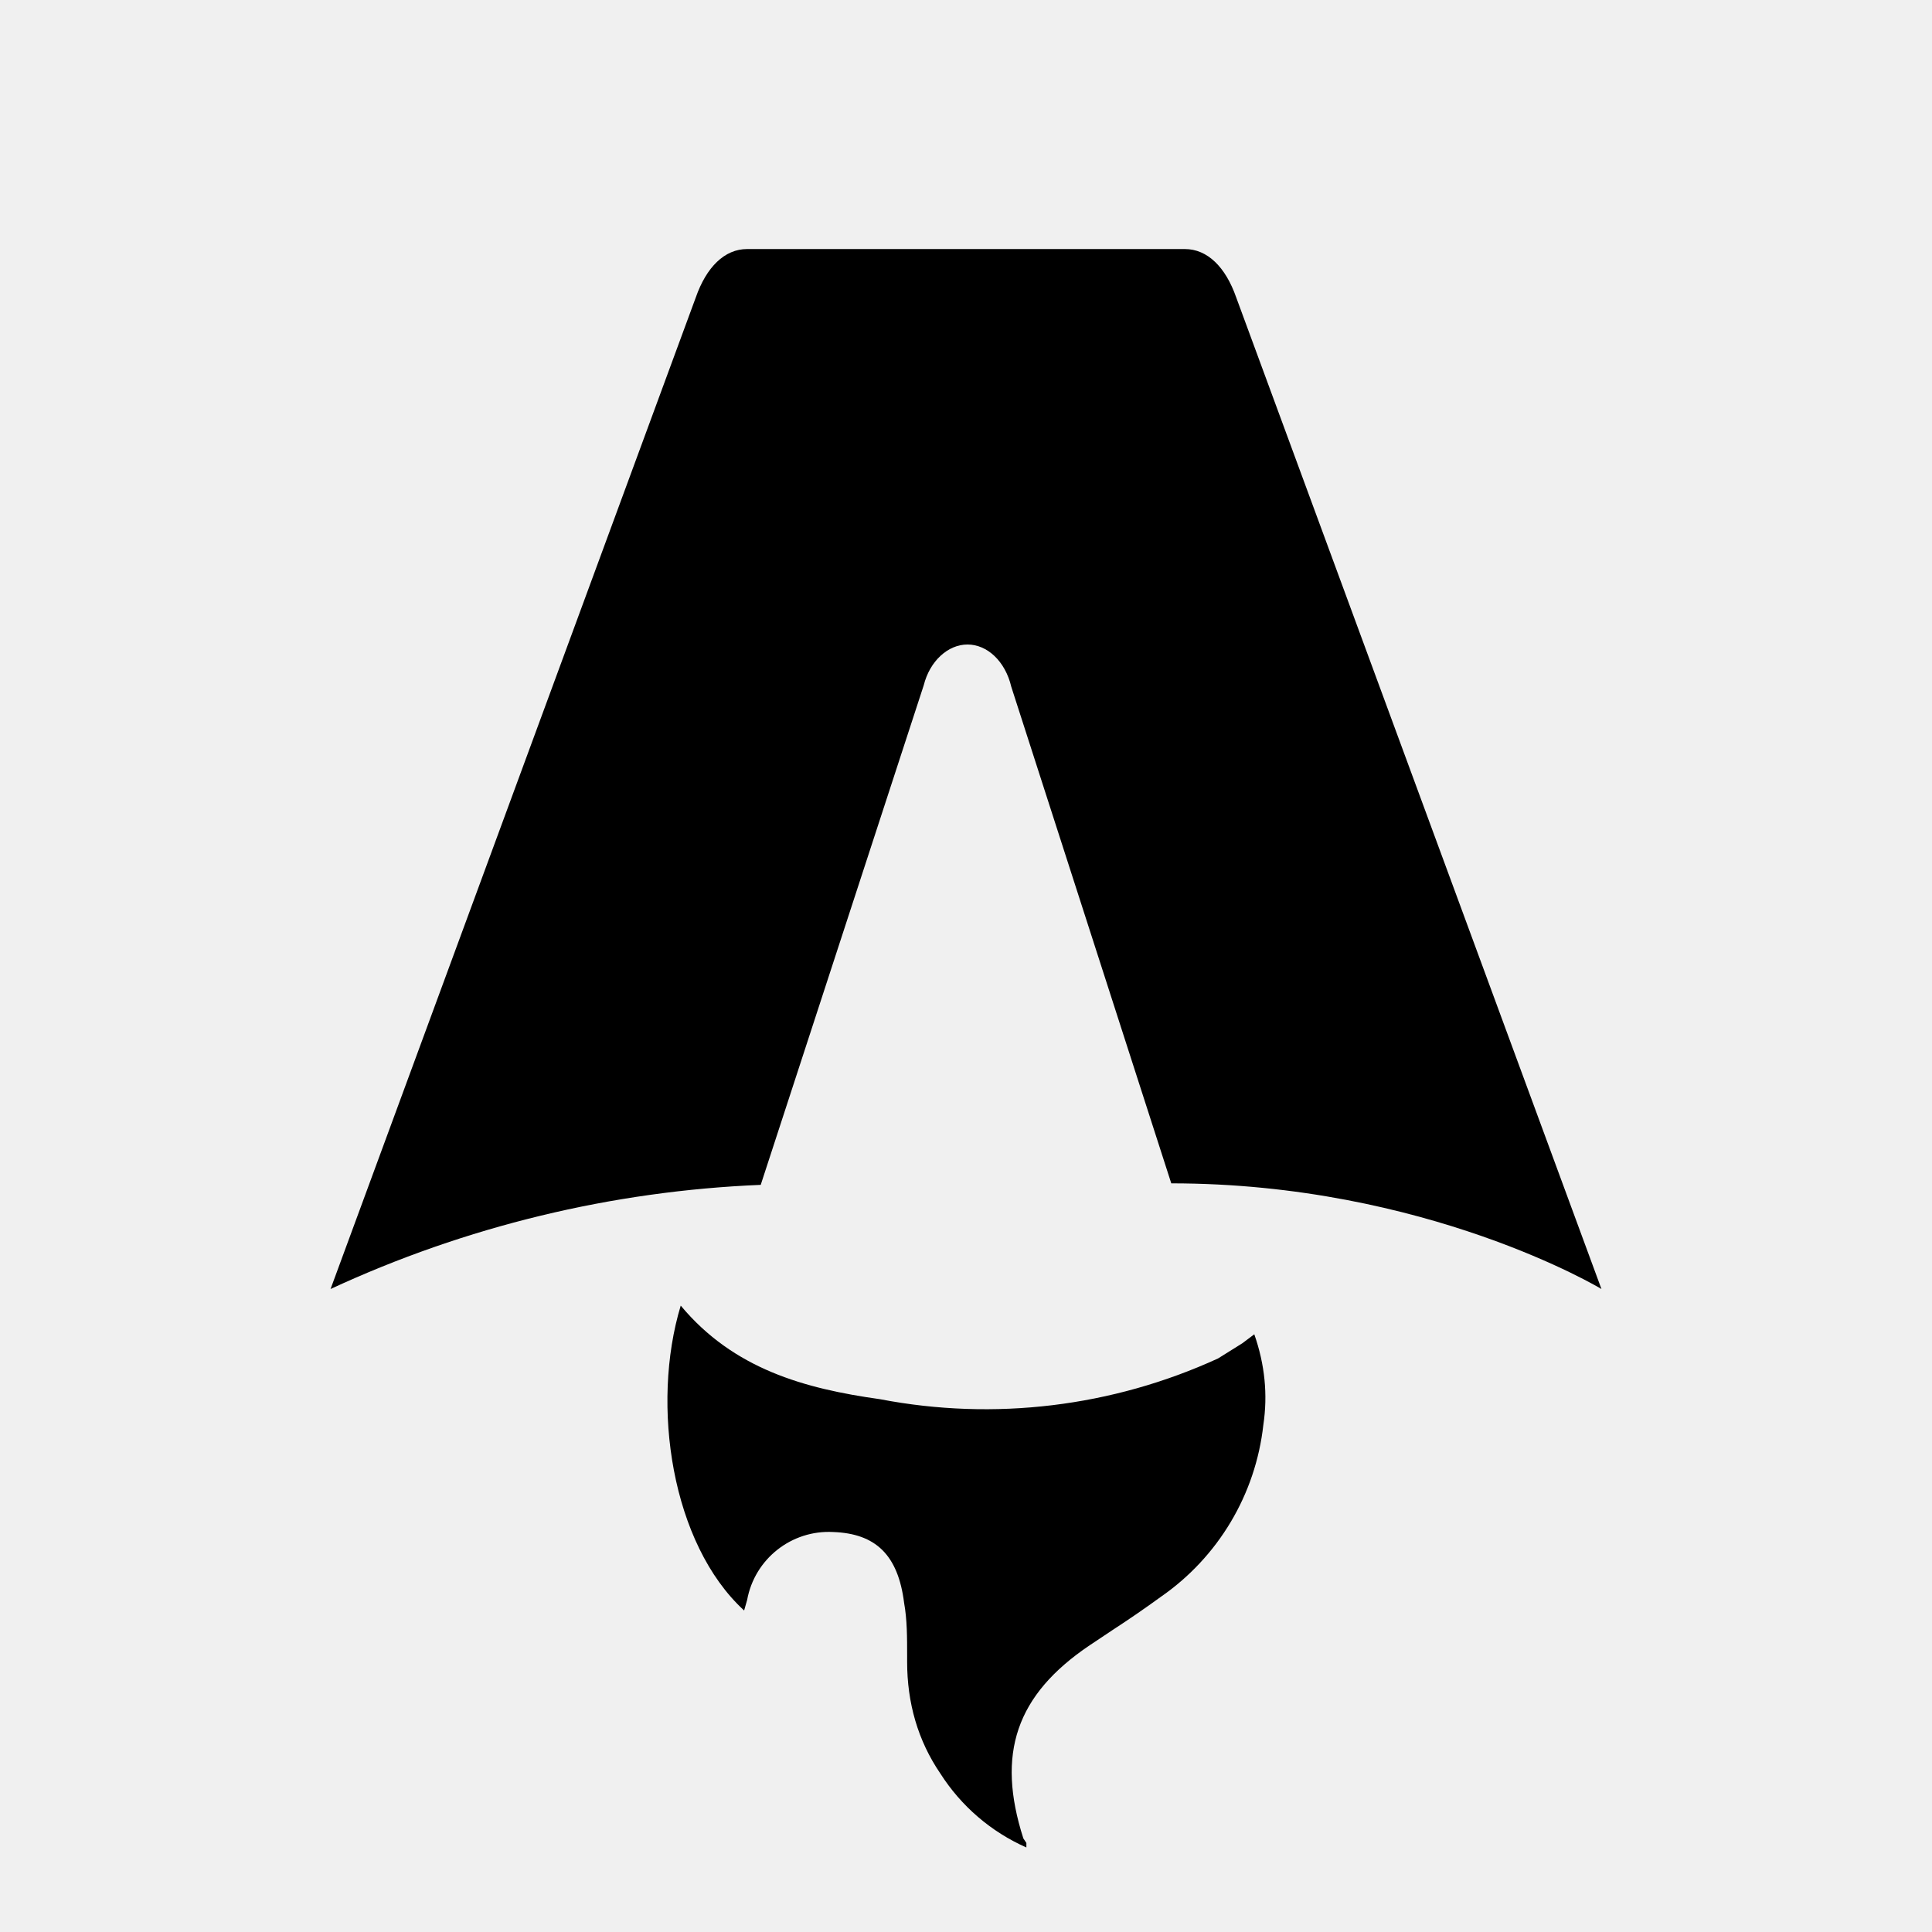
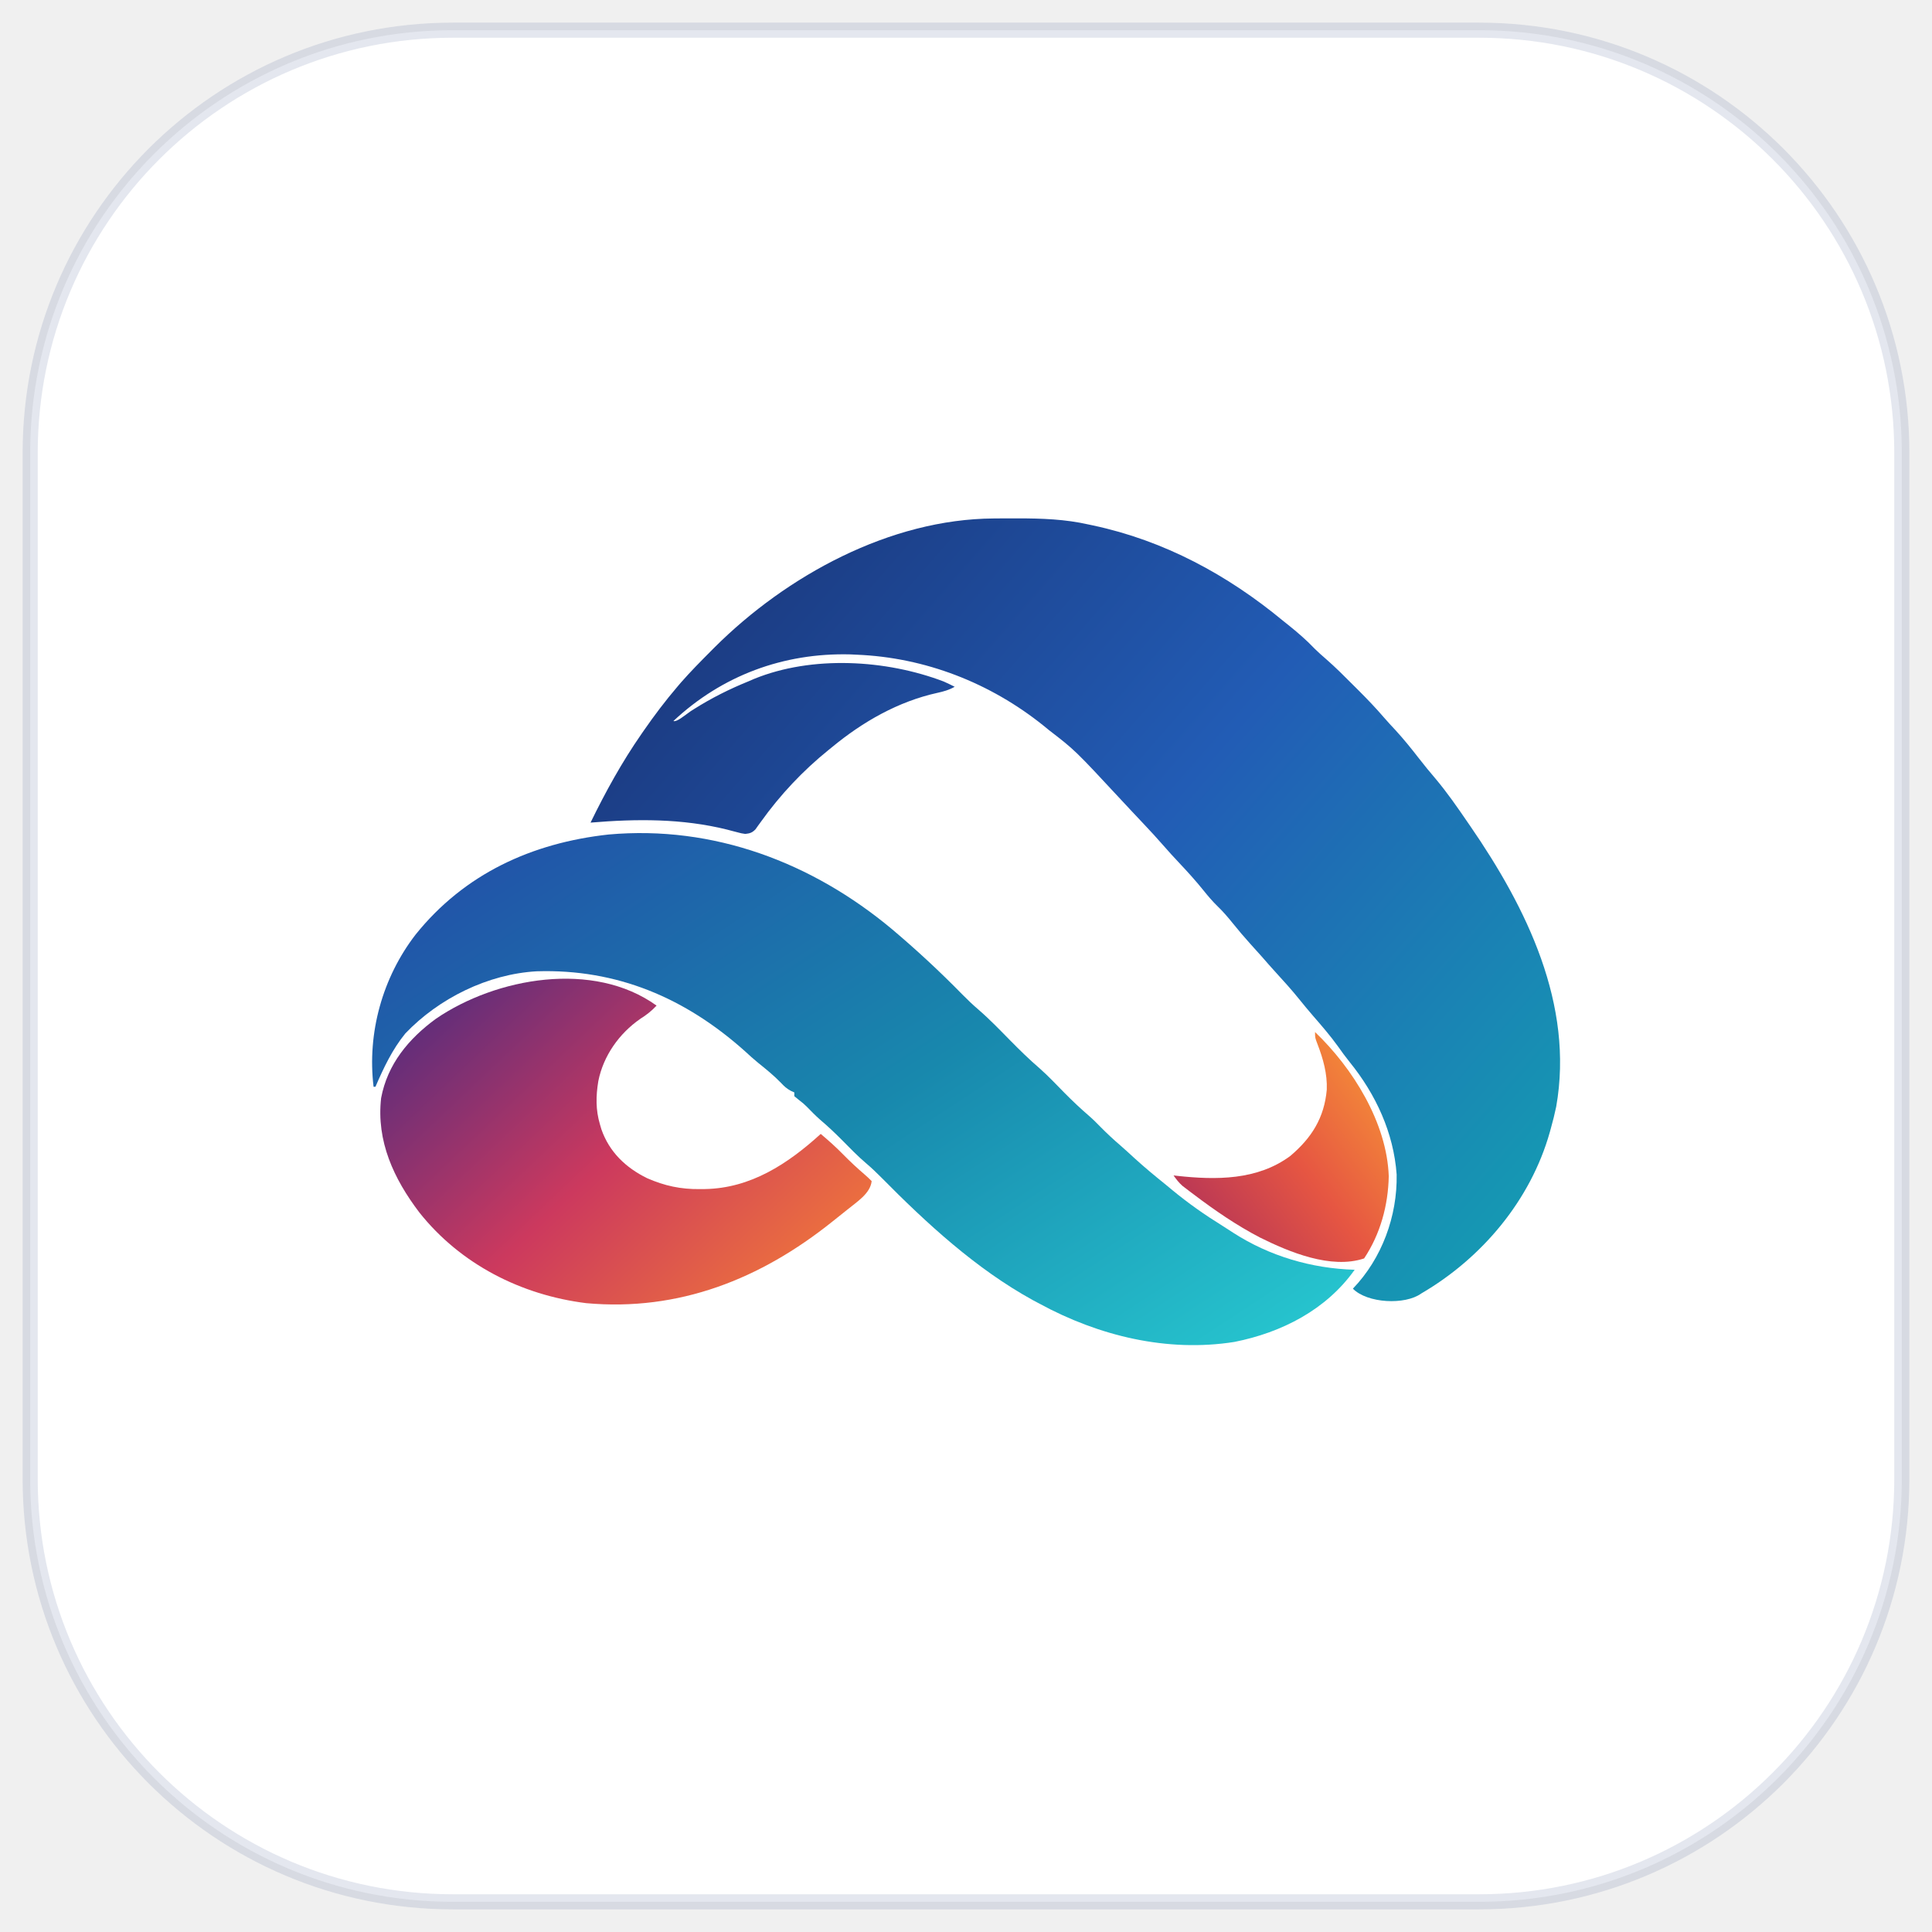
- <svg xmlns="http://www.w3.org/2000/svg" fill="none" viewBox="0 0 128 128">
-   <path d="M50.4 78.5a75.1 75.1 0 0 0-28.5 6.9l24.2-65.7c.7-2 1.9-3.2 3.4-3.2h29c1.5 0 2.7 1.2 3.4 3.2l24.2 65.7s-11.6-7-28.5-7L67 45.5c-.4-1.7-1.6-2.8-2.9-2.8-1.3 0-2.5 1.1-2.9 2.7L50.4 78.5Zm-1.1 28.2Zm-4.2-20.2c-2 6.6-.6 15.8 4.2 20.2a17.5 17.5 0 0 1 .2-.7 5.5 5.5 0 0 1 5.7-4.5c2.8.1 4.3 1.5 4.7 4.7.2 1.1.2 2.3.2 3.5v.4c0 2.7.7 5.2 2.2 7.4a13 13 0 0 0 5.7 4.9v-.3l-.2-.3c-1.8-5.6-.5-9.5 4.4-12.8l1.5-1a73 73 0 0 0 3.2-2.2 16 16 0 0 0 6.8-11.4c.3-2 .1-4-.6-6l-.8.6-1.6 1a37 37 0 0 1-22.4 2.7c-5-.7-9.7-2-13.2-6.2Z" />
-   <style>
-         path { fill: #000; }
-         @media (prefers-color-scheme: dark) {
-             path { fill: #FFF; }
-         }
-     </style>
+ <svg xmlns="http://www.w3.org/2000/svg" viewBox="0 0 512 512" width="100%" height="100%">
+   <defs>
+     <linearGradient id="g_p1" x1="0%" y1="15%" x2="100%" y2="85%">
+       <stop offset="0%" stop-color="#1A367A" />
+       <stop offset="50%" stop-color="#225CB5" />
+       <stop offset="100%" stop-color="#159AB3" />
+     </linearGradient>
+     <linearGradient id="g_p2" x1="0%" y1="10%" x2="100%" y2="90%">
+       <stop offset="0%" stop-color="#224FA8" />
+       <stop offset="52%" stop-color="#1888AD" />
+       <stop offset="100%" stop-color="#26C4CE" />
+     </linearGradient>
+     <linearGradient id="g_p3" x1="0%" y1="15%" x2="100%" y2="85%">
+       <stop offset="0%" stop-color="#562C7D" />
+       <stop offset="50%" stop-color="#CC395E" />
+       <stop offset="100%" stop-color="#F27A38" />
+     </linearGradient>
+     <linearGradient id="g_p4" x1="0%" y1="90%" x2="100%" y2="10%">
+       <stop offset="0%" stop-color="#AD2E5B" />
+       <stop offset="52%" stop-color="#E65642" />
+       <stop offset="100%" stop-color="#F79636" />
+     </linearGradient>
+   </defs>
+   <rect x="8" y="8" width="496" height="496" rx="112" fill="#FFFFFF" stroke="rgba(26, 54, 122, 0.12)" stroke-width="4" />
+   <g transform="translate(76, 121) scale(0.5) translate(-150, -70)">
+     <g id="sara-isotipo">
+       <path fill="url(#g_p1)" d="M 0.0 0.0 C 0.4 -0.004 0.4 -0.004 2.421 -0.021 C 4.983 -0.039 7.544 -0.045 10.105 -0.047 C 10.981 -0.048 11.856 -0.048 12.758 -0.049 C 25.513 -0.033 37.81 0.369 50.293 3.203 C 50.686 3.286 50.686 3.286 52.677 3.707 C 90.297 11.735 123.808 29.813 153.293 54.203 C 154.206 54.931 155.118 55.66 156.059 56.41 C 161.036 60.402 165.755 64.455 170.148 69.086 C 172.002 70.916 173.896 72.598 175.871 74.293 C 181.103 78.837 185.968 83.732 190.856 88.641 C 191.309 89.092 191.309 89.092 193.603 91.377 C 198.168 95.948 202.6 100.572 206.806 105.476 C 208.823 107.819 210.935 110.068 213.043 112.328 C 217.334 117.029 221.297 121.912 225.189 126.947 C 228.11 130.722 231.125 134.388 234.231 138.016 C 240.418 145.39 245.855 153.268 251.293 161.203 C 251.726 161.831 252.159 162.459 252.606 163.106 C 282.413 206.419 307.664 257.667 298.115 311.758 C 297.311 315.615 296.366 319.412 295.293 323.203 C 295.111 323.866 294.929 324.529 294.742 325.212 C 284.571 361.324 258.779 392.02 226.573 410.788 C 218.0 417.0 198.0 416.0 190.348 408.227 C 188.971 409.551 189.649 408.899 190.348 408.227 C 205.744 392.212 213.965 369.75 213.543 347.688 C 211.961 325.639 202.512 305.22 188.688 288.176 C 186.481 285.437 184.44 282.642 182.418 279.766 C 178.339 274.104 173.816 268.882 169.242 263.621 C 166.652 260.637 164.148 257.592 161.668 254.516 C 157.818 249.773 153.766 245.254 149.633 240.758 C 147.062 237.951 144.557 235.093 142.062 232.219 C 140.042 229.917 137.98 227.655 135.918 225.391 C 132.716 221.851 129.661 218.232 126.668 214.516 C 124.163 211.417 121.659 208.47 118.793 205.703 C 116.008 203.013 113.588 200.163 111.168 197.141 C 107.021 191.985 102.613 187.137 98.074 182.326 C 95.267 179.347 92.517 176.336 89.832 173.246 C 86.409 169.31 82.874 165.495 79.293 161.703 C 77.969 160.297 76.644 158.891 75.32 157.484 C 74.986 157.129 74.986 157.129 73.293 155.332 C 71.37 153.285 69.457 151.23 67.547 149.172 C 43.059 122.809 43.059 122.809 29.293 112.203 C 28.349 111.431 27.406 110.659 26.434 109.863 C -1.86 87.135 -36.367 73.664 -72.707 72.203 C -73.817 72.15 -74.927 72.097 -76.07 72.043 C -111.499 71.152 -144.053 83.259 -169.793 107.367 C -168.0 108.0 -164.0 104.5 -160.707 102.203 C -160.134 101.839 -159.562 101.476 -158.972 101.101 C -149.562 95.152 -140.022 90.381 -129.707 86.203 C -128.811 85.814 -127.915 85.424 -126.992 85.023 C -96.268 72.501 -57.073 74.781 -26.527 86.414 C -24.558 87.279 -22.624 88.227 -20.707 89.203 C -23.675 90.92 -26.598 91.712 -29.934 92.444 C -50.664 97.019 -69.451 107.773 -85.707 121.203 C -85.984 121.427 -85.984 121.427 -87.385 122.557 C -101.199 133.721 -113.171 146.426 -123.496 160.883 C -123.993 161.565 -124.489 162.247 -125.0 162.949 C -125.214 163.252 -125.214 163.252 -126.298 164.783 C -128.083 166.582 -129.2 166.919 -131.707 167.203 C -133.819 166.889 -133.819 166.889 -136.094 166.277 C -136.94 166.058 -137.786 165.839 -138.658 165.614 C -139.561 165.375 -140.464 165.137 -141.394 164.891 C -165.222 158.993 -189.318 159.167 -213.707 161.203 C -205.718 144.832 -197.107 129.175 -186.707 114.203 C -186.288 113.597 -185.869 112.991 -185.436 112.366 C -179.871 104.35 -174.053 96.627 -167.707 89.203 C -167.059 88.443 -166.41 87.682 -165.742 86.898 C -160.763 81.221 -155.471 75.866 -150.144 70.516 C -149.436 69.803 -148.728 69.09 -147.998 68.355 C -109.776 30.248 -54.968 0.325 0.0 0.0 Z " transform="translate(524.707,102.7969)" />
+       <path fill="url(#g_p2)" d="M0 0 C12.962 10.939 25.394 22.467 37.255 34.592 C40.04 37.422 42.877 40.113 45.895 42.695 C51.78 47.78 57.153 53.396 62.609 58.93 C67.664 64.05 72.745 69.059 78.215 73.738 C82.856 77.851 87.116 82.381 91.461 86.801 C95.648 91.031 99.913 95.07 104.426 98.949 C106.615 100.859 108.65 102.889 110.672 104.973 C114.004 108.344 117.423 111.518 121.02 114.602 C123.553 116.803 126.016 119.075 128.485 121.348 C133.888 126.269 139.479 130.894 145.172 135.473 C146.316 136.42 147.46 137.367 148.602 138.316 C157.054 145.283 165.816 151.432 175.127 157.195 C177.052 158.397 178.949 159.632 180.844 160.879 C200.032 173.267 222.431 179.811 245.172 180.473 C230.16 201.644 206.549 213.748 181.422 218.723 C145.817 224.364 109.547 215.532 78.172 198.473 C77.016 197.858 75.86 197.243 74.668 196.609 C44.472 180.017 18.191 155.783 -5.868 131.414 C-8.396 128.863 -10.964 126.421 -13.703 124.098 C-18.291 120.2 -22.448 115.878 -26.679 111.602 C-30.358 107.899 -34.107 104.362 -38.093 100.988 C-40.598 98.799 -42.894 96.42 -45.218 94.043 C-46.828 92.473 -46.828 92.473 -49.765 90.16 C-50.446 89.603 -51.126 89.046 -51.828 88.473 C-51.828 87.813 -51.828 87.153 -51.828 86.473 C-52.424 86.206 -53.021 85.939 -53.636 85.664 C-55.873 84.448 -57.172 83.269 -58.89 81.41 C-62.69 77.488 -66.843 74.127 -71.097 70.711 C-73.447 68.784 -75.67 66.795 -77.89 64.723 C-109.556 36.381 -145.811 20.949 -188.341 22.277 C-214.171 23.724 -240.205 36.578 -257.996 55.23 C-264.895 63.675 -269.531 73.528 -273.828 83.473 C-274.158 83.473 -274.488 83.473 -274.828 83.473 C-278.269 54.964 -270.117 25.584 -252.55 2.812 C-226.687 -29.386 -190.945 -45.761 -150.281 -50.218 C-94.61 -55.201 -42.328 -35.373 0 0 Z " transform="translate(470.8276,320.5273)" />
+       <path fill="url(#g_p3)" d="M0 0 C-2.679 2.838 -5.324 4.935 -8.625 7 C-19.802 14.748 -28.197 26.57 -30.875 39.992 C-32.191 47.892 -32.31 55.263 -30 63 C-29.876 63.42 -29.876 63.42 -29.25 65.543 C-25.059 77.61 -16.303 85.919 -5.012 91.469 C4.286 95.533 12.809 97.365 22.938 97.25 C23.379 97.246 23.379 97.246 25.616 97.225 C49.884 96.808 69.58 83.863 87 68 C91.16 71.49 95.145 75.044 98.938 78.938 C102.629 82.675 106.409 86.218 110.406 89.625 C111.651 90.698 112.838 91.838 114 93 C113.323 99.673 105.903 104.155 101.125 108.125 C99.646 109.311 98.167 110.496 96.68 111.671 C95.51 112.597 94.343 113.528 93.18 114.462 C55.185 144.9 11.845 162.17 -37.301 157.7 C-71.756 153.409 -103.923 137.088 -125.711 109.664 C-139.286 91.811 -148.582 71.836 -146 49 C-142.646 31.019 -131.4 17.531 -117 7 C-85.057 -14.863 -33.44 -24.117 0 0 Z " transform="translate(346,361)" />
+       <path fill="url(#g_p4)" d="M0 0 C20.108 19.22 38.053 48.095 39.07 76.379 C38.77 91.847 34.617 107.075 26 120 C8.439 125.854 -13.662 116.629 -29.254 108.88 C-41.594 102.446 -52.973 94.629 -64.062 86.25 C-64.802 85.695 -65.541 85.139 -66.302 84.567 C-66.998 84.035 -67.694 83.502 -68.41 82.953 C-68.72 82.717 -68.72 82.717 -70.289 81.521 C-72.169 79.85 -73.557 78.054 -75 76 C-74.398 76.07 -73.797 76.14 -73.177 76.212 C-52.466 78.474 -30.621 78.636 -13.125 65.688 C-1.776 56.068 4.875 45.492 6.219 30.57 C6.541 22.171 4.313 14.226 1.312 6.438 C0 3 0 3 0 0 Z " transform="translate(695,375)" />
+     </g>
+   </g>
</svg>
